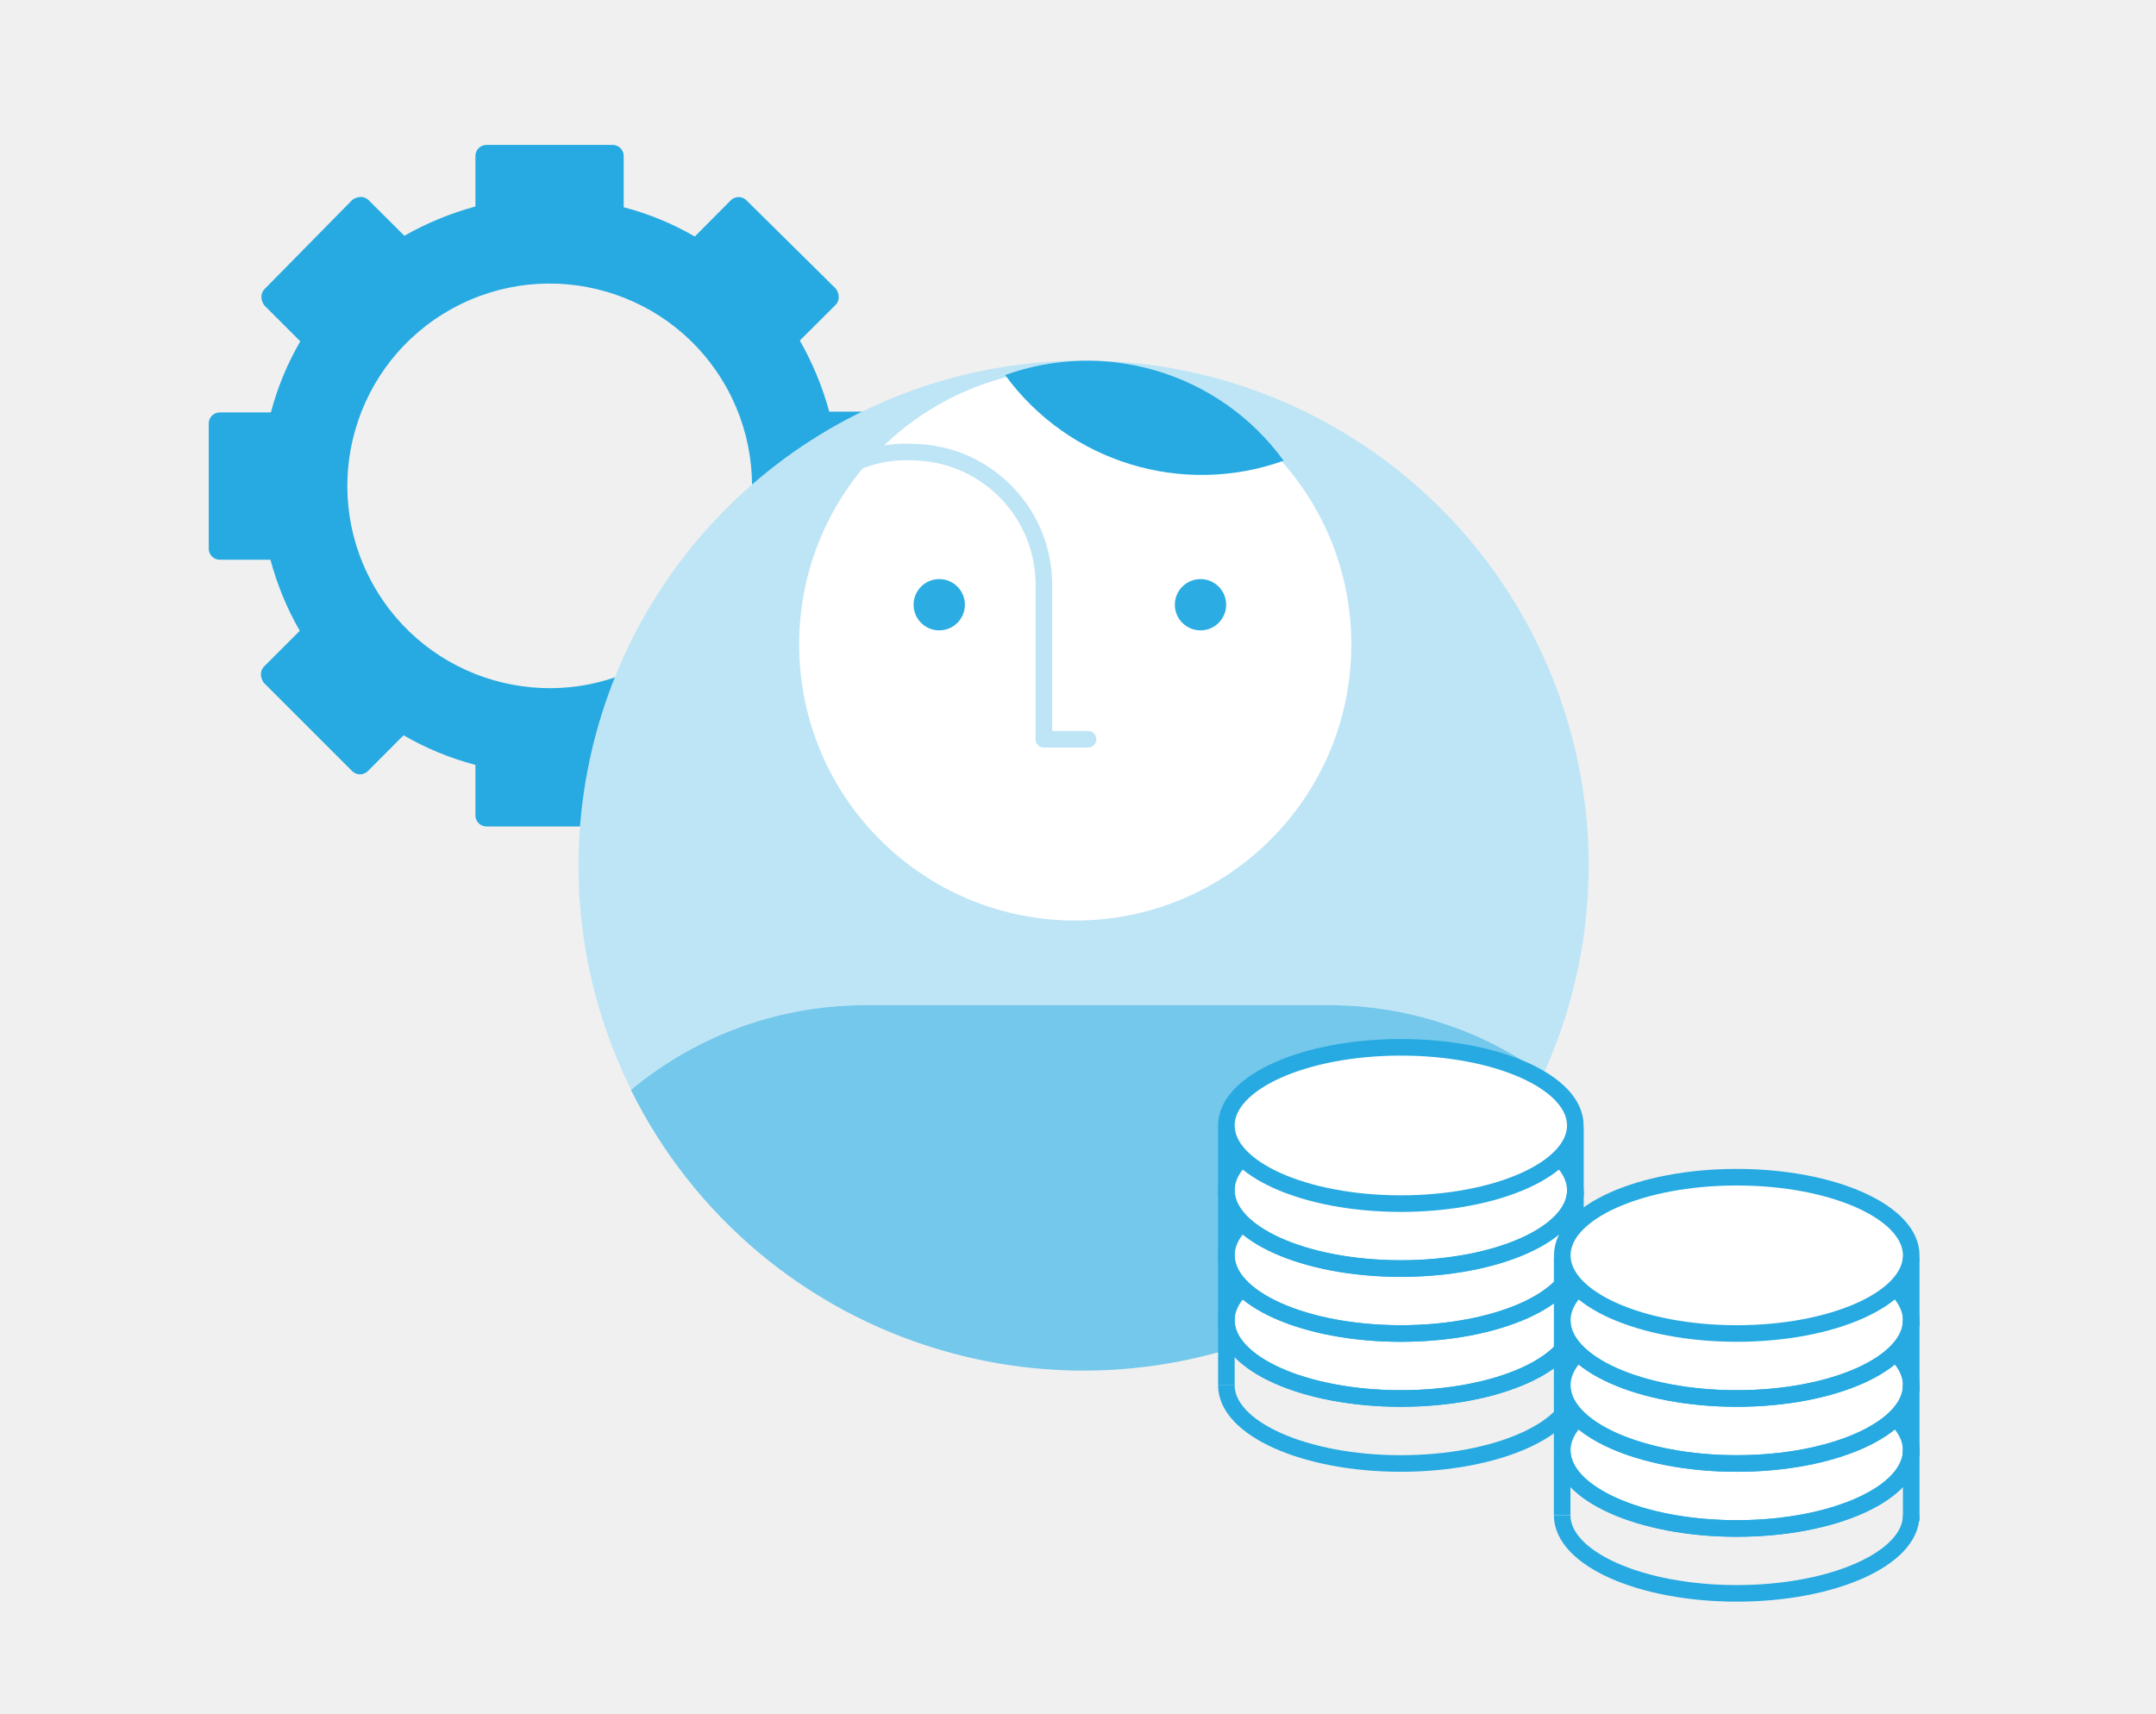
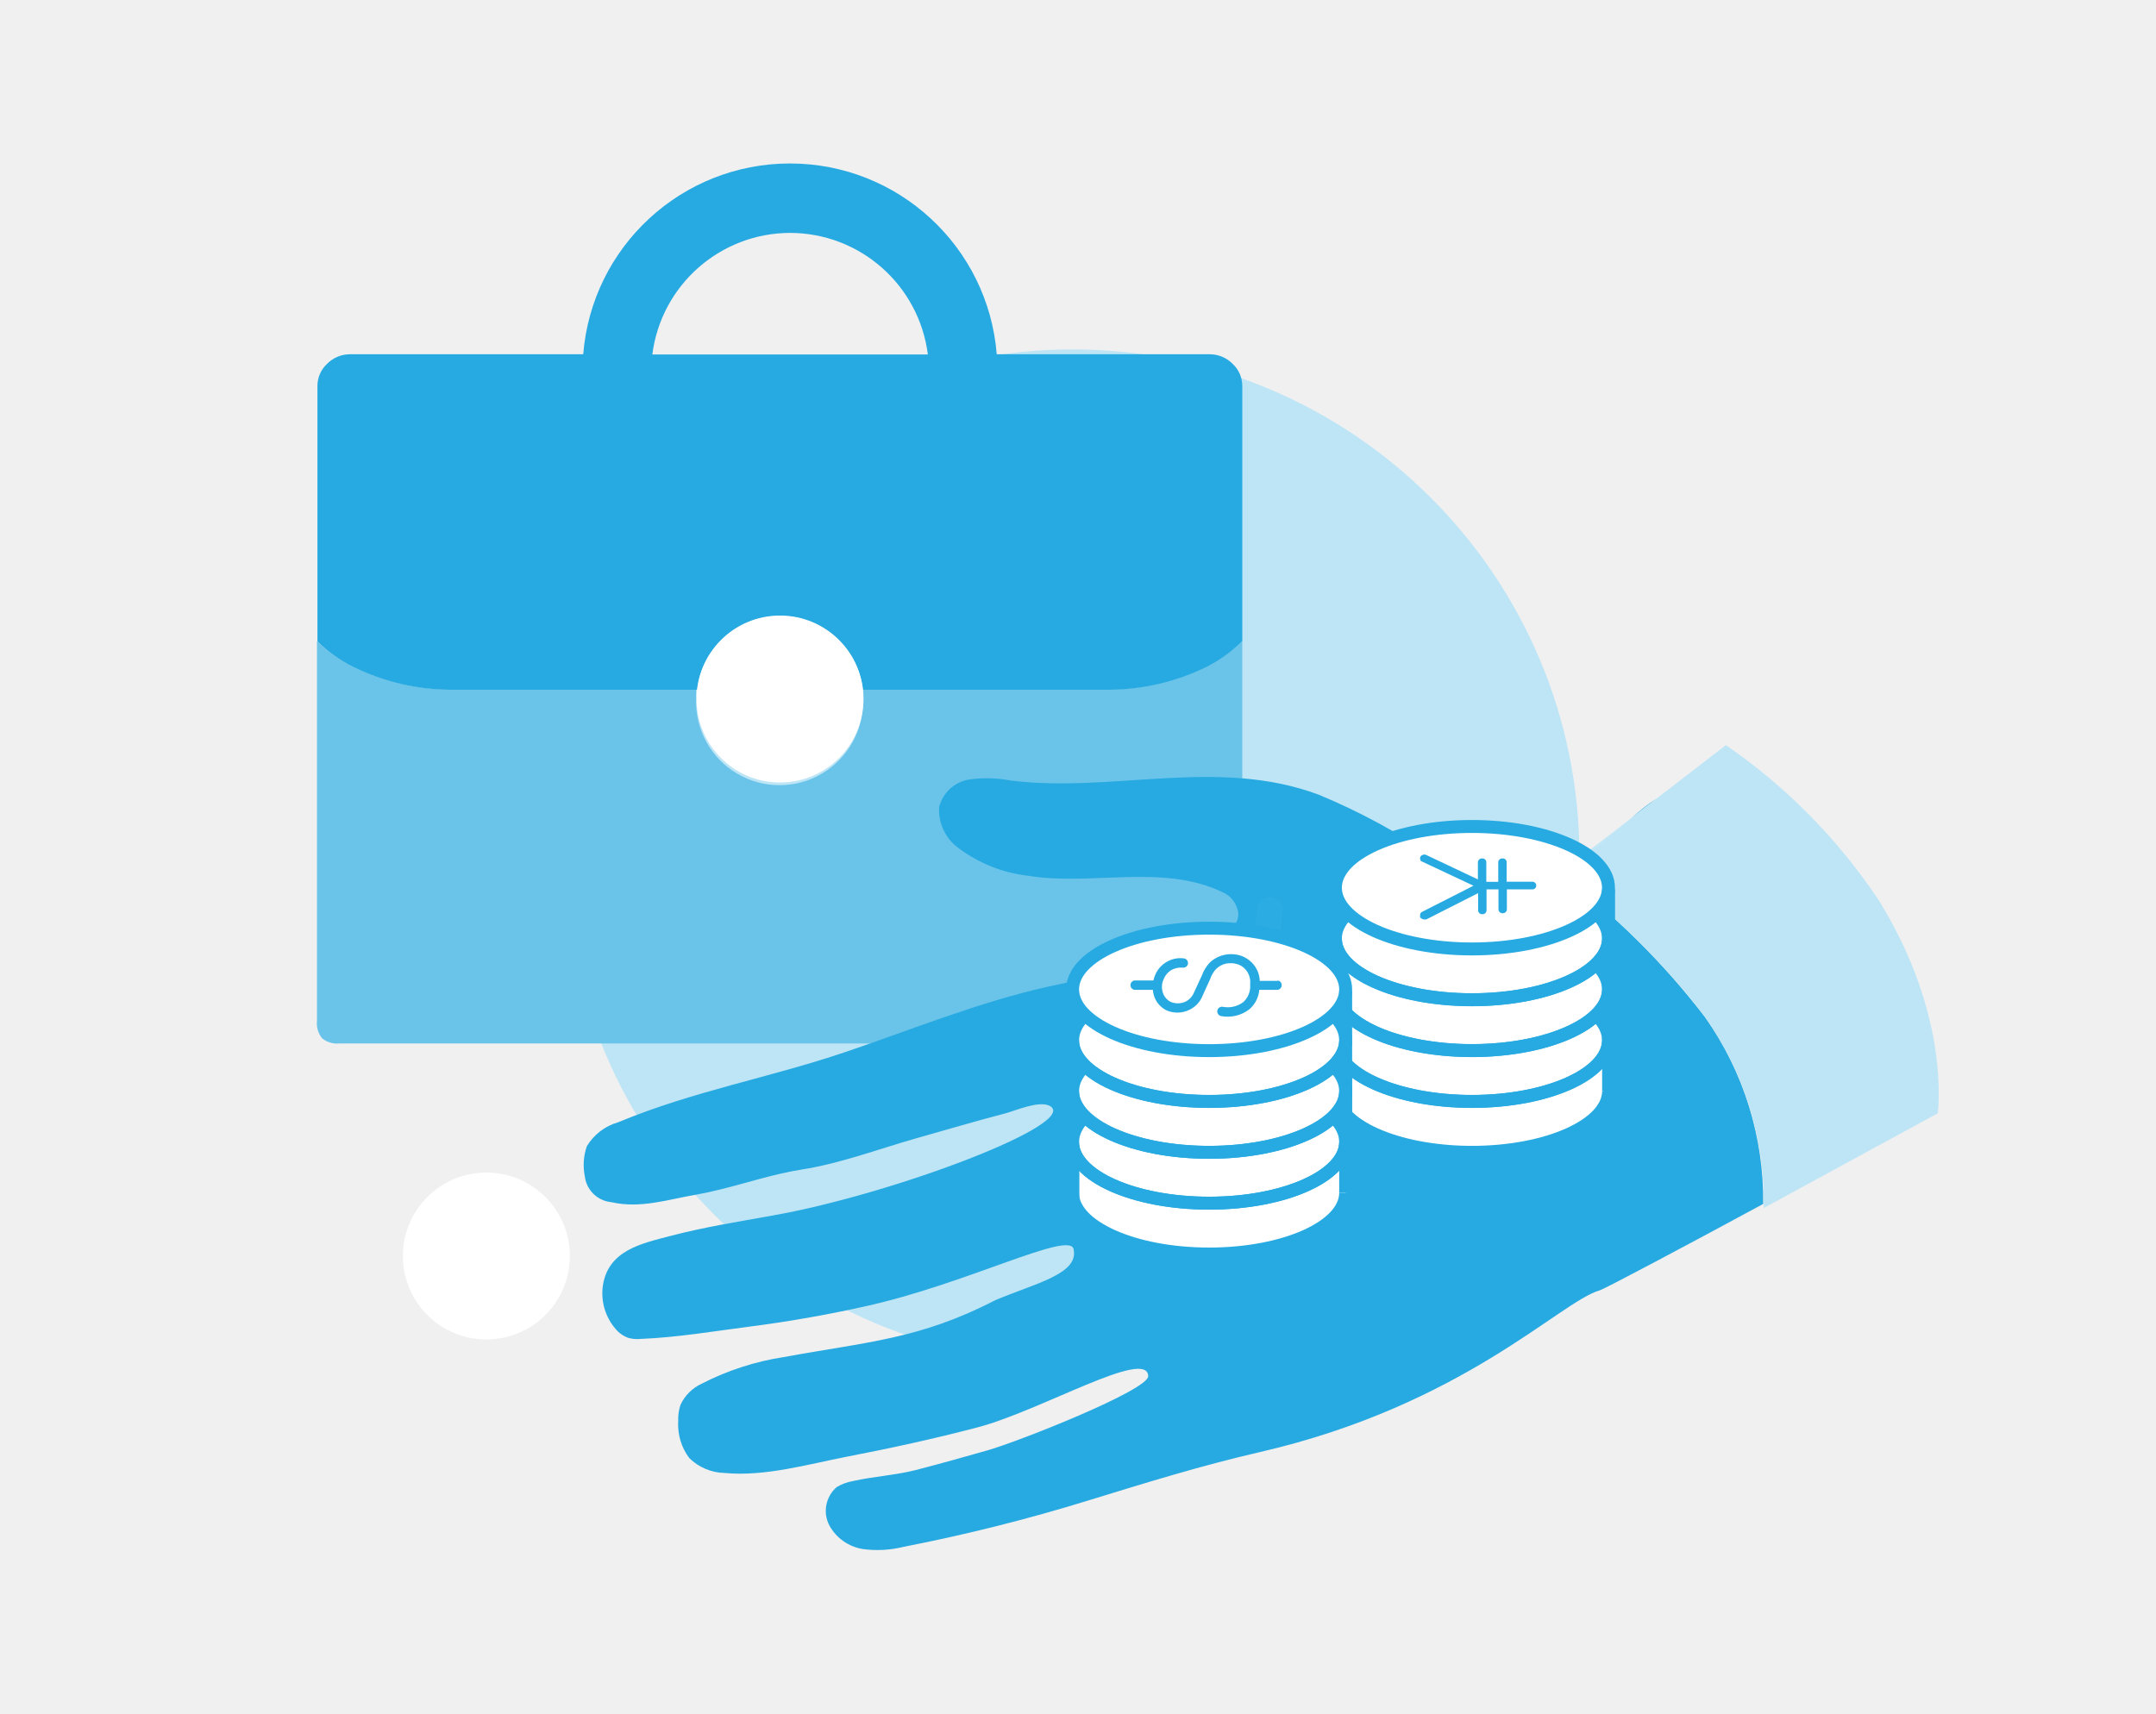
<svg xmlns="http://www.w3.org/2000/svg" viewBox="0 0 195 155">
  <defs>
-     <style>.cls-1{fill:#27aae1;}.cls-2{fill:#bee5f6;}.cls-3{fill:#73c8eb;}.cls-4,.cls-8{fill:#fff;}.cls-5,.cls-7,.cls-9{fill:none;}.cls-5{stroke:#bee5f6;}.cls-5,.cls-7{stroke-linecap:round;stroke-linejoin:round;}.cls-5,.cls-7,.cls-8,.cls-9{stroke-width:1.5px;}.cls-6{fill:#2bace2;}.cls-7{stroke:#fff;opacity:0.51;}.cls-8,.cls-9{stroke:#27aae1;stroke-miterlimit:10;}</style>
+     <style>.cls-1{fill:#bee5f6;}.cls-2{fill:#27aae1;}.cls-3{fill:#6ac4ea;}.cls-4,.cls-7{fill:none;}.cls-4{stroke:#2bace2;stroke-linecap:round;stroke-linejoin:round;stroke-width:2.36px;}.cls-5,.cls-6{fill:#fff;}.cls-6,.cls-7{stroke:#27aae1;stroke-miterlimit:10;stroke-width:1.17px;}</style>
  </defs>
-   <g id="Layer_1" data-name="Layer 1">
-     <path class="cls-1" d="M79.55,37.24H75a27.51,27.51,0,0,0-2.66-6.43l3.25-3.24a1,1,0,0,0,.27-.73,1.33,1.33,0,0,0-.27-.73l-8.09-8a1,1,0,0,0-1.39,0L62.84,21.4a25.52,25.52,0,0,0-6.43-2.65V14.11a1,1,0,0,0-1-1H44a1,1,0,0,0-1,1v4.57a27.91,27.91,0,0,0-6.43,2.65l-3.25-3.24a1,1,0,0,0-.73-.27,1.36,1.36,0,0,0-.73.27l-7.95,8.08a1,1,0,0,0-.27.73,1.41,1.41,0,0,0,.27.73l3.25,3.25a25.86,25.86,0,0,0-2.66,6.43H19.88a1,1,0,0,0-1,1V49.64a1,1,0,0,0,1,1h4.58a27.06,27.06,0,0,0,2.65,6.43l-3.25,3.25a1,1,0,0,0-.26.73,1.36,1.36,0,0,0,.26.72l8,8a1,1,0,0,0,1.4,0l3.24-3.25A26.21,26.21,0,0,0,43,69.2v4.57a1,1,0,0,0,1,1H55.29a1,1,0,0,0,1-1V69.2a27.48,27.48,0,0,0,6.43-2.65L66,69.8a1,1,0,0,0,.73.26,1.43,1.43,0,0,0,.73-.26l8-8a1,1,0,0,0,.27-.72,1.41,1.41,0,0,0-.27-.73l-3.25-3.25a25.45,25.45,0,0,0,2.65-6.43h4.71a1,1,0,0,0,1-1V38.24A1,1,0,0,0,79.55,37.24ZM58.52,60a18.3,18.3,0,1,1,7.24-24.85A18.31,18.31,0,0,1,58.52,60Z" />
-     <path class="cls-2" d="M120.24,90.94a33,33,0,0,1,19.34,6.27,46.24,46.24,0,0,0,2.24-6,45.68,45.68,0,1,0-84.73,7.4,33.06,33.06,0,0,1,21.17-7.67Z" />
-     <path class="cls-3" d="M85.11,122.14a45.69,45.69,0,0,0,54.47-24.93,33,33,0,0,0-19.34-6.27h-42a33.06,33.06,0,0,0-21.17,7.67A45.56,45.56,0,0,0,85.11,122.14Z" />
-     <circle class="cls-4" cx="97.25" cy="58.31" r="24.97" />
-     <path class="cls-5" d="M76.53,42.26a11.16,11.16,0,0,1,5.88-1.36,12,12,0,0,1,12,11.73V66.88h4" />
-     <circle class="cls-6" cx="84.95" cy="54.71" r="2.32" />
-     <circle class="cls-6" cx="108.58" cy="54.71" r="2.32" />
-     <line class="cls-7" x1="81.8" y1="58.28" x2="88.1" y2="58.28" />
-     <line class="cls-7" x1="105.86" y1="58.28" x2="112.15" y2="58.28" />
-     <path class="cls-1" d="M104.48,33.51a21.93,21.93,0,0,0-13.57.42,22,22,0,0,0,25.19,7.75A21.89,21.89,0,0,0,104.48,33.51Z" />
-     <ellipse class="cls-8" cx="126.7" cy="119.45" rx="15.78" ry="7.07" />
-     <path class="cls-9" d="M142.49,125.33c0,3.9-7.07,7.07-15.79,7.07s-15.78-3.17-15.78-7.07" />
-     <line class="cls-8" x1="110.92" y1="119.63" x2="110.92" y2="125.33" />
-     <line class="cls-8" x1="142.49" y1="119.63" x2="142.49" y2="125.84" />
-     <ellipse class="cls-8" cx="126.7" cy="113.57" rx="15.78" ry="7.07" />
-     <path class="cls-9" d="M142.49,119.45c0,3.91-7.07,7.07-15.79,7.07s-15.78-3.16-15.78-7.07" />
-     <line class="cls-8" x1="110.92" y1="113.76" x2="110.92" y2="119.45" />
-     <line class="cls-8" x1="142.49" y1="113.76" x2="142.49" y2="119.97" />
-     <ellipse class="cls-8" cx="126.7" cy="107.69" rx="15.78" ry="7.07" />
-     <path class="cls-9" d="M142.49,113.57c0,3.91-7.07,7.07-15.79,7.07s-15.78-3.16-15.78-7.07" />
-     <line class="cls-8" x1="110.92" y1="107.88" x2="110.92" y2="113.57" />
-     <line class="cls-8" x1="142.49" y1="107.88" x2="142.49" y2="114.09" />
-     <ellipse class="cls-8" cx="126.7" cy="101.82" rx="15.78" ry="7.07" />
-     <path class="cls-9" d="M142.49,107.69c0,3.91-7.07,7.08-15.79,7.08s-15.78-3.17-15.78-7.08" />
-     <line class="cls-8" x1="110.92" y1="102" x2="110.92" y2="107.69" />
-     <line class="cls-8" x1="142.49" y1="102" x2="142.49" y2="108.21" />
-     <ellipse class="cls-8" cx="157.08" cy="131.21" rx="15.78" ry="7.07" />
-     <path class="cls-9" d="M172.86,137.08c0,3.91-7.06,7.07-15.78,7.07s-15.79-3.16-15.79-7.07" />
-     <line class="cls-8" x1="141.29" y1="131.39" x2="141.29" y2="137.08" />
-     <line class="cls-8" x1="172.86" y1="131.39" x2="172.86" y2="137.6" />
-     <ellipse class="cls-8" cx="157.08" cy="125.33" rx="15.78" ry="7.07" />
-     <path class="cls-9" d="M172.86,131.21c0,3.9-7.06,7.07-15.78,7.07s-15.79-3.17-15.79-7.07" />
-     <line class="cls-8" x1="141.29" y1="125.51" x2="141.29" y2="131.21" />
-     <line class="cls-8" x1="172.86" y1="125.51" x2="172.86" y2="131.72" />
-     <ellipse class="cls-8" cx="157.08" cy="119.45" rx="15.78" ry="7.07" />
-     <path class="cls-9" d="M172.86,125.33c0,3.9-7.06,7.07-15.78,7.07s-15.79-3.17-15.79-7.07" />
-     <line class="cls-8" x1="141.29" y1="119.63" x2="141.29" y2="125.33" />
-     <line class="cls-8" x1="172.86" y1="119.63" x2="172.86" y2="125.84" />
-     <ellipse class="cls-8" cx="157.08" cy="113.57" rx="15.78" ry="7.07" />
-     <path class="cls-9" d="M172.86,119.45c0,3.91-7.06,7.07-15.78,7.07s-15.79-3.16-15.79-7.07" />
-     <line class="cls-8" x1="141.29" y1="113.76" x2="141.29" y2="119.45" />
-     <line class="cls-8" x1="172.86" y1="113.76" x2="172.86" y2="119.97" />
+   <g id="Layer_6" data-name="Layer 6">
+     <circle class="cls-1" cx="97" cy="77.46" r="45.85" />
+     <path class="cls-2" d="M56.71,22.64h0a.54.54,0,0,1,.18,0Z" />
+     <path class="cls-3" d="M112.36,58v32.6a3.73,3.73,0,0,1-1,2.77,4.06,4.06,0,0,1-2.89,1h1.85a2.11,2.11,0,0,0,1.56-.46,2,2,0,0,0,.48-1.54V58Z" />
+     <path class="cls-3" d="M112.36,58a12.52,12.52,0,0,1-3.19,2.28,20.16,20.16,0,0,1-9.06,2.09H78.05a7.87,7.87,0,0,1,0,.84,7.55,7.55,0,1,1-15.09,0,7.89,7.89,0,0,1,0-.84H40.91a20.19,20.19,0,0,1-9.06-2.09A12.47,12.47,0,0,1,28.67,58V92.37a2.09,2.09,0,0,0,.47,1.57,2.14,2.14,0,0,0,1.57.46h77.76a4.06,4.06,0,0,0,2.89-1,3.73,3.73,0,0,0,1-2.77Z" />
+     <path class="cls-2" d="M147.55,74l2.27-1.75C149.08,72.73,148.32,73.33,147.55,74Z" />
+     <path class="cls-2" d="M154.2,92a67.93,67.93,0,0,0-13-12.89c-2.45,1.7-4.72,2.63-6.47,1.44-.56-.37-4.9-2.71-5-3a58,58,0,0,0-10.47-5.66c-9.13-3.4-18.52-.14-27.81-1.27a11.4,11.4,0,0,0-3.86-.09A3.38,3.38,0,0,0,84.94,73a4.26,4.26,0,0,0,1.8,3.76A12.91,12.91,0,0,0,93,79.23c5.68.94,12.1-1.11,17.52,1.46A2.41,2.41,0,0,1,112,82.63c.12,3.4-10.41,5.11-17.29,6.65-6.2,1.39-12.21,3.85-18.23,5.89-6.93,2.35-13.74,3.52-20.57,6.36a4.87,4.87,0,0,0-2.83,2.16,5.16,5.16,0,0,0-.19,2.71,2.67,2.67,0,0,0,2.41,2.36c2.62.6,5.1-.24,7.66-.68,2.94-.52,5.76-1.55,8.67-2.12l.92-.16c3.44-.54,6.9-1.84,10.25-2.8,2.7-.76,5.39-1.56,8.11-2.27.89-.23,3-1.17,4-.7,3,1.52-14.07,8-25,9.93-3.1.56-6.21,1.05-9.26,1.85-2.57.68-5.67,1.28-6.13,4.55a4.94,4.94,0,0,0,1.15,3.86,2.69,2.69,0,0,0,1.17.82,3,3,0,0,0,1.11.09c3.29-.13,6.64-.7,9.9-1.12q5.22-.67,10.37-1.82c9.13-2,18.49-6.87,18.88-5.19.51,2.26-3.47,3.1-7.09,4.63-6.85,3.55-11.68,3.77-19.1,5.14a24.26,24.26,0,0,0-7.42,2.4,3.92,3.92,0,0,0-1.95,1.94,4.23,4.23,0,0,0-.2,1.46,5.08,5.08,0,0,0,1,3.34,4.71,4.71,0,0,0,3.22,1.35c3.63.34,7.52-.79,11.06-1.48,4-.77,7.87-1.62,11.77-2.64,5.71-1.49,15.38-7.24,15.46-4.64,0,1.27-11.71,5.91-14.53,6.71-2.15.61-4.31,1.22-6.48,1.78-1.88.48-3.78.57-5.69,1a4.27,4.27,0,0,0-1.47.54,2.85,2.85,0,0,0-.65,3.51,4.22,4.22,0,0,0,3,2.1,9.83,9.83,0,0,0,3.7-.2,160.93,160.93,0,0,0,16.72-4.2c5.21-1.6,10.22-3.16,15.54-4.38,18.32-4.23,27.13-13.61,30.69-14.62.45-.13,8-4.14,14.79-7.82A28.74,28.74,0,0,0,154.2,92Z" />
+     <path class="cls-1" d="M141.06,79l.15.11c2-1.42,4.23-3.39,6.34-5.1Z" />
+     <path class="cls-1" d="M169.9,81.41a52,52,0,0,0-13.8-14l-6.28,4.84L147.55,74c-2.11,1.71-4.29,3.68-6.34,5.1A67.93,67.93,0,0,1,154.2,92a28.74,28.74,0,0,1,5.32,17c0,.18,0,.29,0,.29l15.74-8.57S176.5,92,169.9,81.41Z" />
+     <path class="cls-4" d="M139.23,86.87c-1.06,5.69-7.37,9.28-14.1,8S113.81,88,114.87,82.33" />
+     <polygon class="cls-5" points="128.72 104.1 139.27 103.71 145.05 100.66 145.05 96.48 122.27 96.48 122.27 102.02 128.72 104.1" />
+     <polygon class="cls-5" points="104.44 113.3 115.6 112.92 121.71 109.49 121.71 105.68 97.62 105.68 97.62 109.64 104.44 113.3" />
+     <ellipse class="cls-6" cx="133.13" cy="94.11" rx="12.35" ry="5.54" />
+     <path class="cls-7" d="M120.78,98.71c0,3.06,5.53,5.54,12.35,5.54s12.36-2.48,12.36-5.54" />
+     <line class="cls-6" x1="145.49" y1="94.25" x2="145.49" y2="98.71" />
+     <line class="cls-6" x1="120.78" y1="94.25" x2="120.78" y2="99.11" />
+     <ellipse class="cls-6" cx="133.13" cy="89.51" rx="12.35" ry="5.54" />
+     <path class="cls-7" d="M120.78,94.11c0,3.06,5.53,5.53,12.35,5.53s12.36-2.47,12.36-5.53" />
+     <line class="cls-6" x1="145.49" y1="89.65" x2="145.49" y2="94.11" />
+     <line class="cls-6" x1="120.78" y1="89.65" x2="120.78" y2="94.51" />
+     <ellipse class="cls-6" cx="133.13" cy="84.91" rx="12.35" ry="5.54" />
+     <path class="cls-7" d="M120.78,89.51c0,3.06,5.53,5.53,12.35,5.53s12.36-2.47,12.36-5.53" />
+     <line class="cls-6" x1="145.49" y1="85.05" x2="145.49" y2="89.51" />
+     <line class="cls-6" x1="120.78" y1="85.05" x2="120.78" y2="89.91" />
+     <ellipse class="cls-6" cx="133.13" cy="80.31" rx="12.35" ry="5.54" />
+     <path class="cls-7" d="M120.78,84.91c0,3.06,5.53,5.53,12.35,5.53s12.36-2.47,12.36-5.53" />
+     <line class="cls-6" x1="145.49" y1="80.45" x2="145.49" y2="84.91" />
+     <line class="cls-6" x1="120.78" y1="80.45" x2="120.78" y2="85.31" />
+     <ellipse class="cls-6" cx="109.36" cy="103.31" rx="12.35" ry="5.54" />
+     <path class="cls-7" d="M97,107.91c0,3.06,5.53,5.54,12.36,5.54s12.35-2.48,12.35-5.54" />
+     <line class="cls-6" x1="121.71" y1="103.45" x2="121.71" y2="107.91" />
+     <line class="cls-6" x1="97" y1="103.45" x2="97" y2="108.31" />
+     <ellipse class="cls-6" cx="109.36" cy="98.71" rx="12.35" ry="5.54" />
+     <path class="cls-7" d="M97,103.31c0,3.06,5.53,5.54,12.36,5.54s12.35-2.48,12.35-5.54" />
+     <line class="cls-6" x1="121.71" y1="98.85" x2="121.71" y2="103.31" />
+     <line class="cls-6" x1="97" y1="98.85" x2="97" y2="103.71" />
+     <ellipse class="cls-6" cx="109.36" cy="94.11" rx="12.35" ry="5.54" />
+     <path class="cls-7" d="M97,98.71c0,3.06,5.53,5.54,12.36,5.54s12.35-2.48,12.35-5.54" />
+     <line class="cls-6" x1="121.71" y1="94.25" x2="121.71" y2="98.71" />
+     <line class="cls-6" x1="97" y1="94.25" x2="97" y2="99.11" />
+     <ellipse class="cls-6" cx="109.36" cy="89.51" rx="12.35" ry="5.54" />
+     <path class="cls-7" d="M97,94.11c0,3.06,5.53,5.53,12.36,5.53s12.35-2.47,12.35-5.53" />
+     <line class="cls-6" x1="121.71" y1="89.65" x2="121.71" y2="94.11" />
+     <line class="cls-6" x1="97" y1="89.65" x2="97" y2="94.51" />
+     <path class="cls-2" d="M112.36,34.91a2.74,2.74,0,0,0-.88-2,2.91,2.91,0,0,0-2-.86H90.15a18.76,18.76,0,0,0-37.4,0H31.59a2.89,2.89,0,0,0-2,.86,2.73,2.73,0,0,0-.88,2c0,7.71,0,15.38,0,23.12a12.47,12.47,0,0,0,3.18,2.28,20.19,20.19,0,0,0,9.06,2.09H63.05a7.55,7.55,0,0,1,15,0h22.06a20.16,20.16,0,0,0,9.06-2.09A12.52,12.52,0,0,0,112.36,58ZM71.45,21.07a12.58,12.58,0,0,1,12.47,11H59A12.59,12.59,0,0,1,71.45,21.07Z" />
+     <path class="cls-2" d="M138.52,79.77h-2.25V78a.35.35,0,0,0-.38-.34.36.36,0,0,0-.38.34v1.78h-1.08V78a.35.35,0,0,0-.38-.34.36.36,0,0,0-.38.34v1.56L129,77.35a.41.41,0,0,0-.45.06.3.3,0,0,0-.11.29l.06.19,4.77,2.24-4.64,2.36a.32.32,0,0,0-.19.26V83l.12.09a.39.39,0,0,0,.26.09.37.37,0,0,0,.18,0l4.69-2.38v1.56a.36.36,0,0,0,.38.35.36.36,0,0,0,.38-.35V80.46h1.08v1.81a.36.36,0,0,0,.38.35.36.36,0,0,0,.38-.35V80.46h2.25a.35.35,0,1,0,0-.69Z" />
+     <path class="cls-2" d="M115.58,88.74h-1.64a2.45,2.45,0,0,0-.44-1.32,2.62,2.62,0,0,0-1.21-.94,2.9,2.9,0,0,0-1.57-.09,2.83,2.83,0,0,0-1.3.69,3.39,3.39,0,0,0-.72,1.18L108,89.77a1.59,1.59,0,0,1-.8.86,1.67,1.67,0,0,1-1.34,0,1.43,1.43,0,0,1-.71-.91,1.63,1.63,0,0,1,.1-1.14,1.67,1.67,0,0,1,.64-.79,1.81,1.81,0,0,1,1.1-.25h0a.42.42,0,0,0,.46-.39.43.43,0,0,0-.4-.45,2.48,2.48,0,0,0-2.58,1.53,2.92,2.92,0,0,0-.15.47h-1.71a.43.43,0,0,0,0,.85h1.66a2.61,2.61,0,0,0,.08.46,2.22,2.22,0,0,0,1.14,1.39,2.48,2.48,0,0,0,2.12-.06,2.36,2.36,0,0,0,1.17-1.29l.67-1.47a2.61,2.61,0,0,1,.53-.91,1.9,1.9,0,0,1,.89-.49,2.11,2.11,0,0,1,1.12.07,1.66,1.66,0,0,1,.79.62,1.78,1.78,0,0,1,.29,1.19,1.93,1.93,0,0,1-.61,1.59,2.33,2.33,0,0,1-1.83.44.43.43,0,0,0-.52.3.44.44,0,0,0,.3.53,3.22,3.22,0,0,0,2.6-.62,2.64,2.64,0,0,0,.89-1.75h1.66a.43.43,0,0,0,0-.85Z" />
+     <circle class="cls-5" cx="43.99" cy="113.63" r="7.55" />
+     <circle class="cls-5" cx="70.55" cy="63.24" r="7.55" />
  </g>
</svg>
